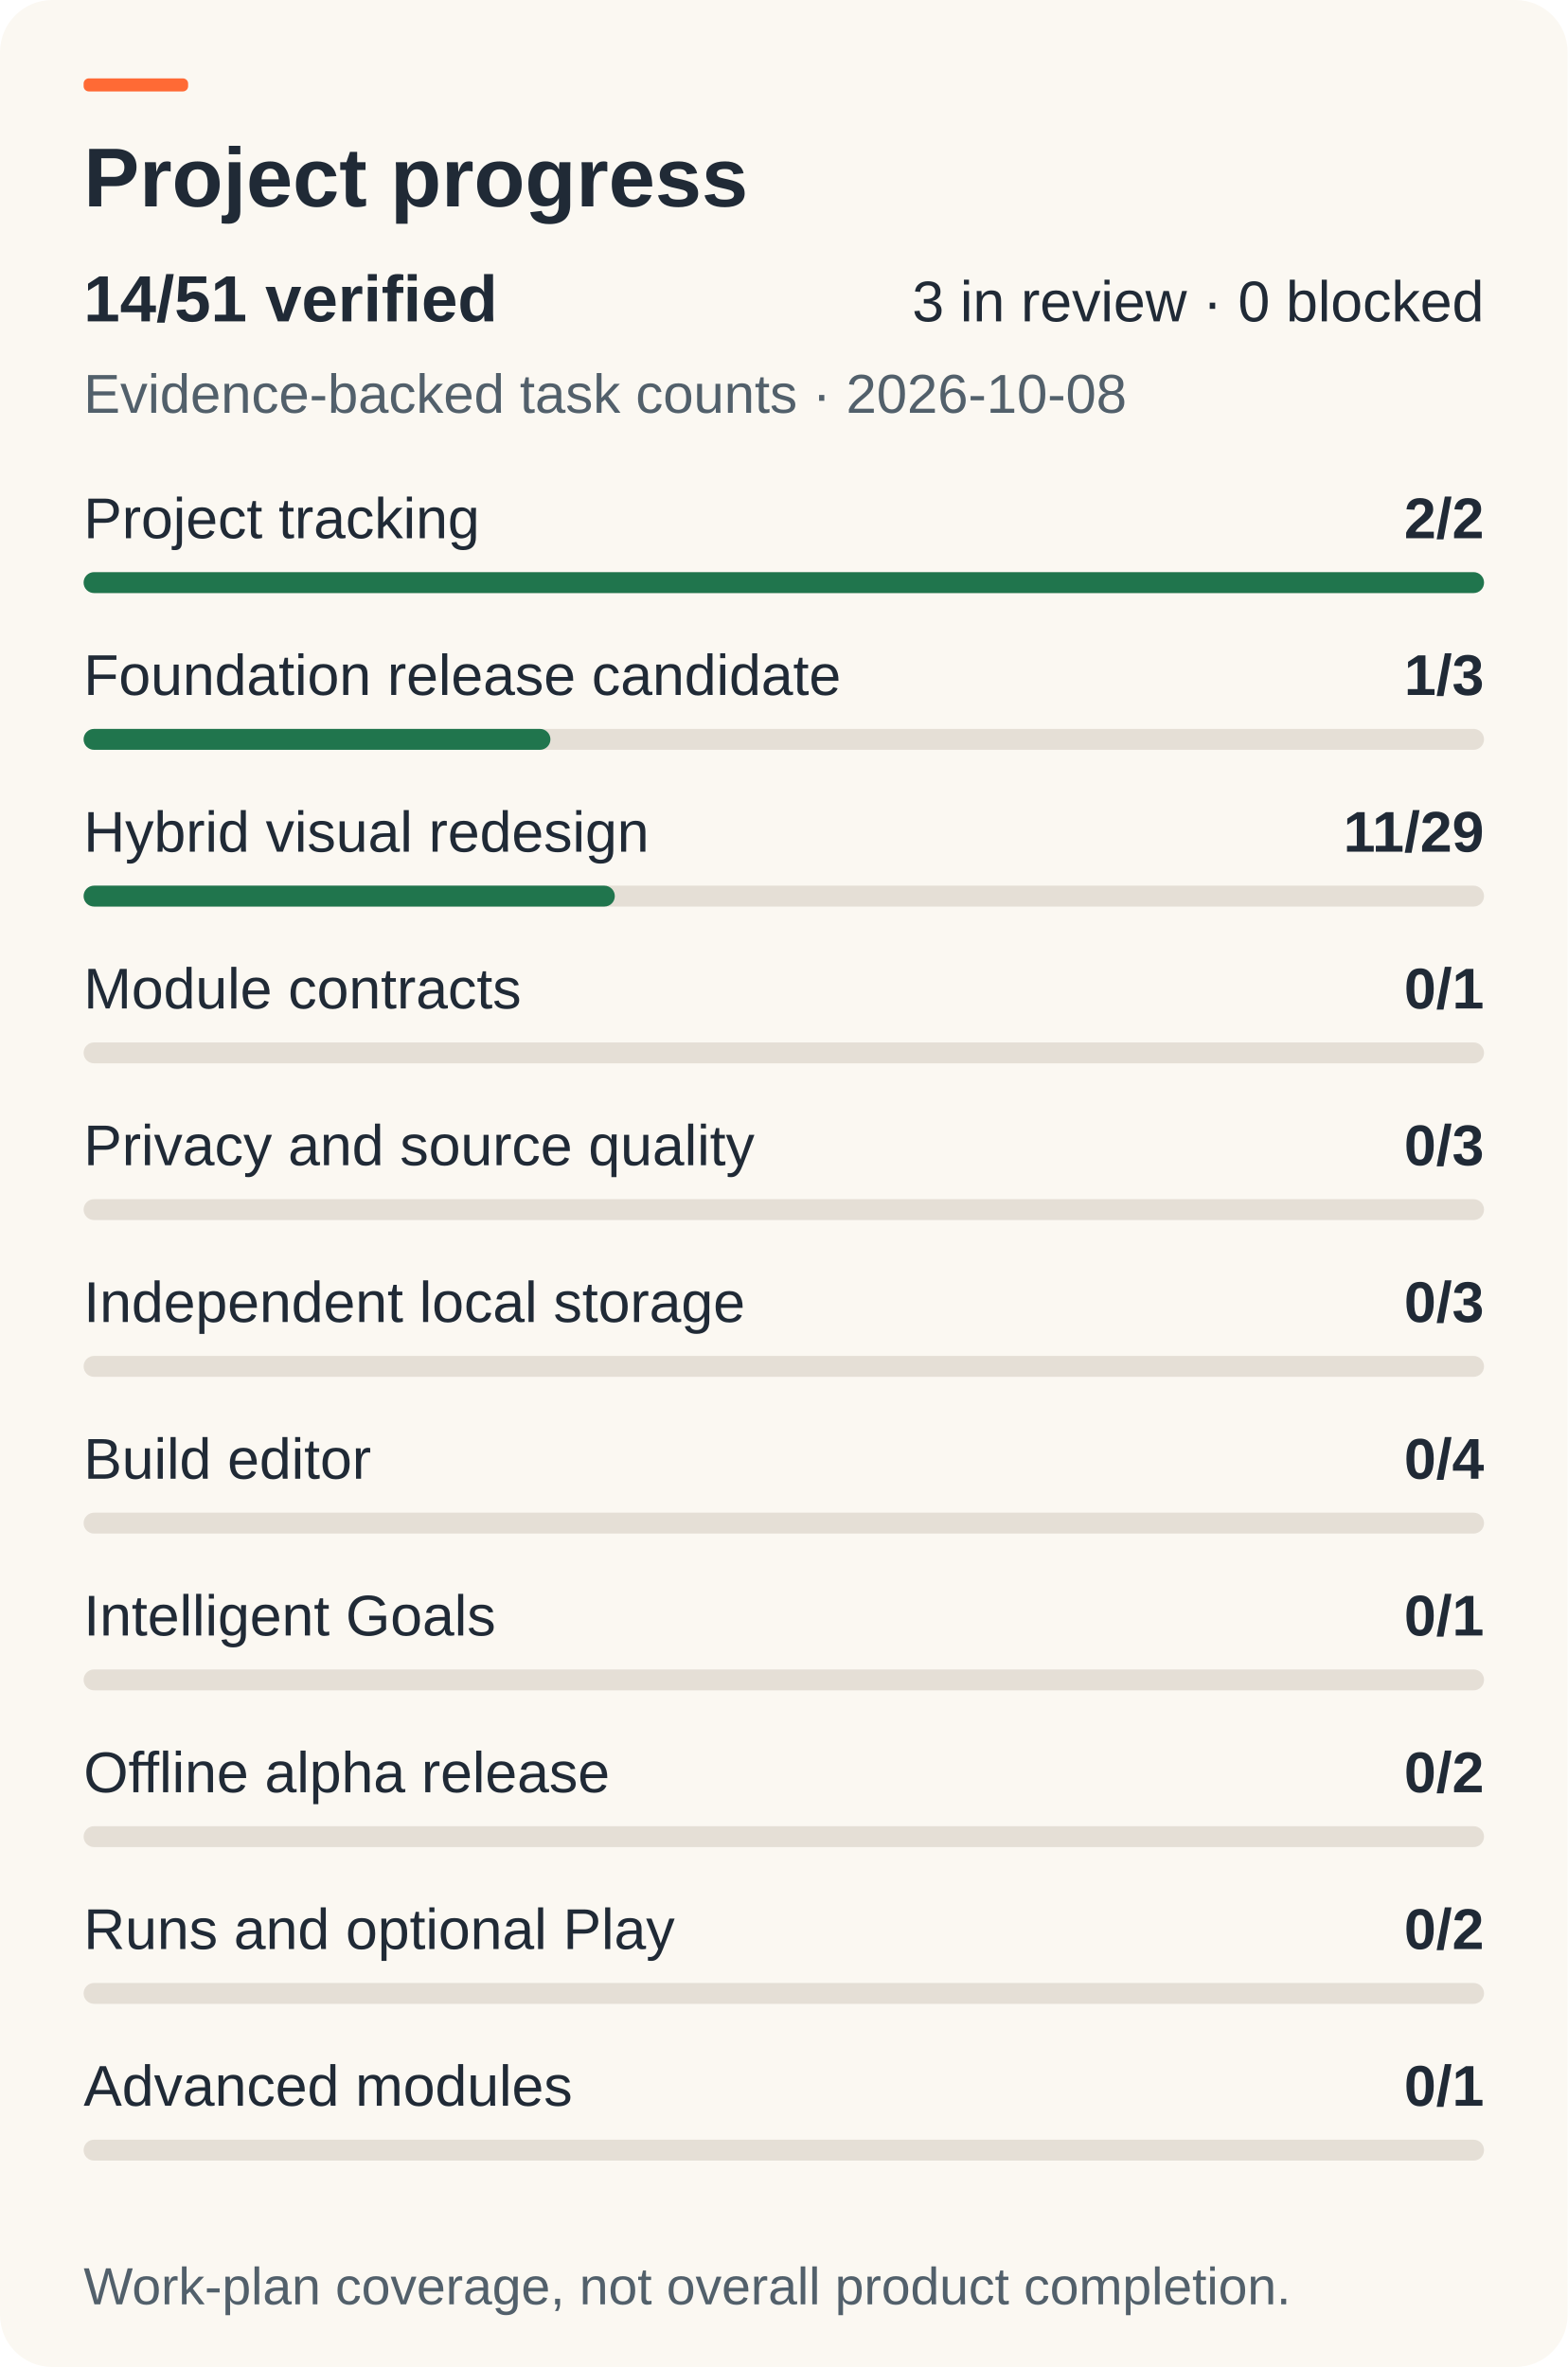
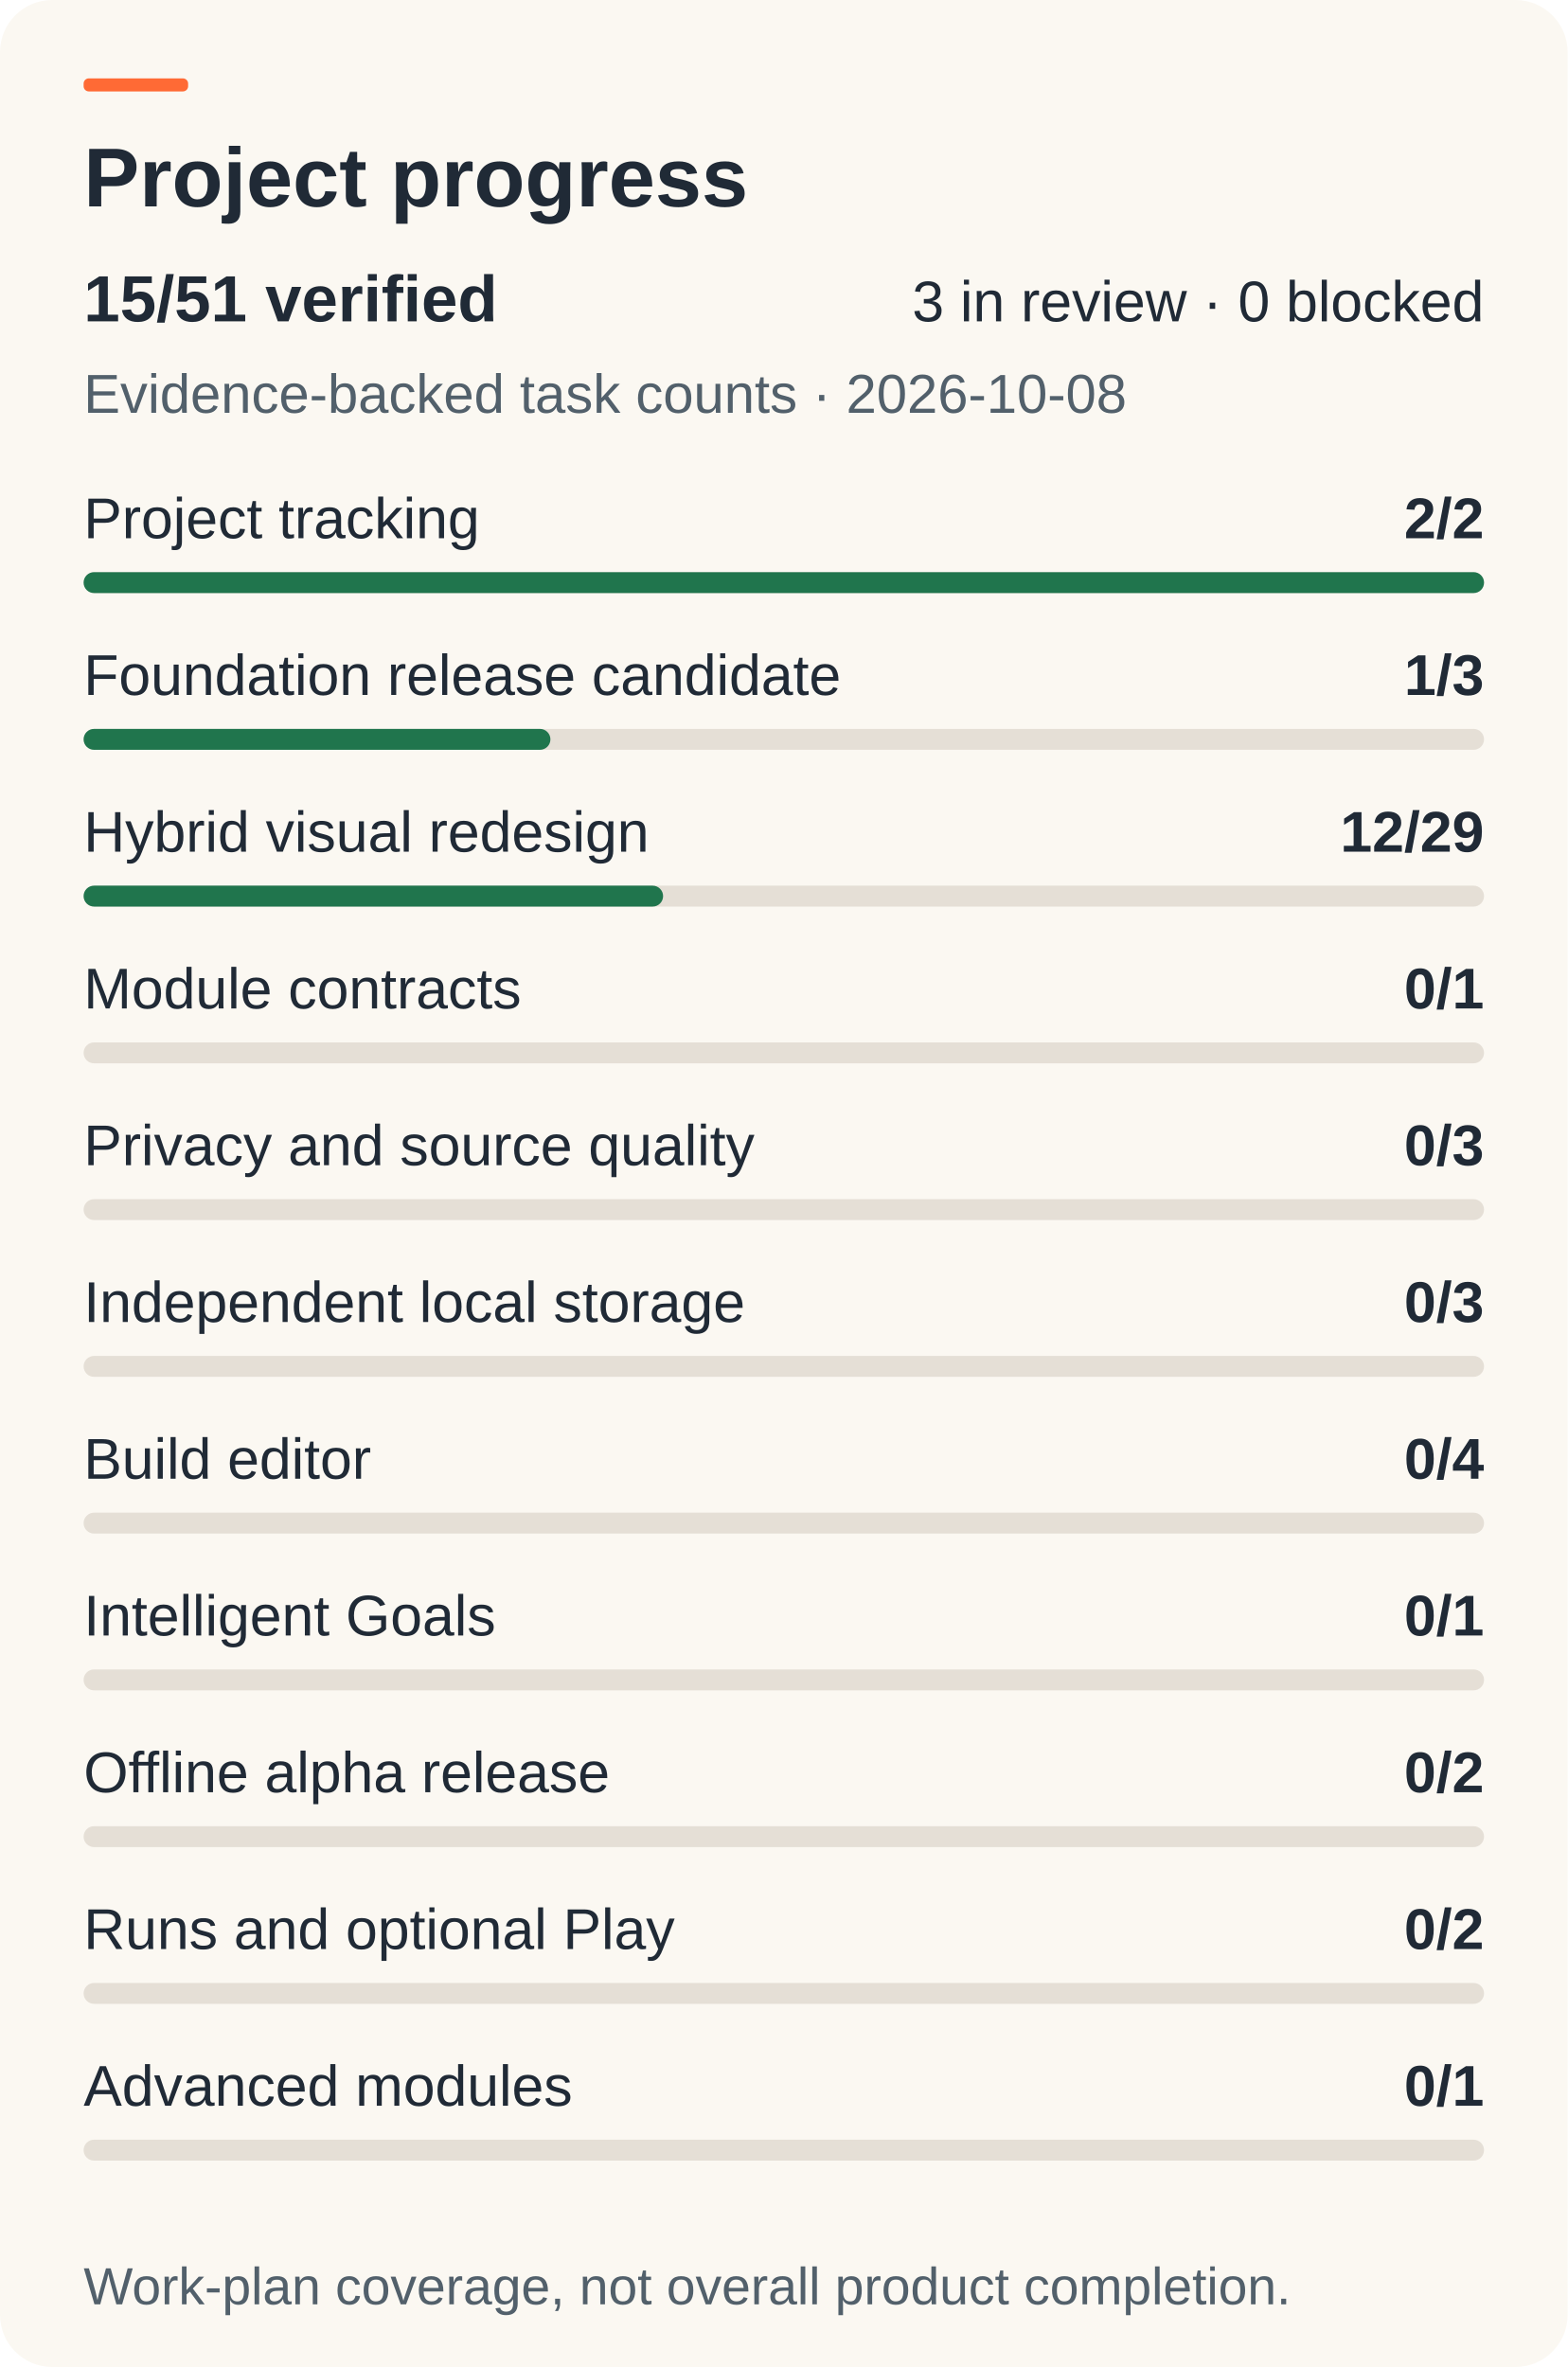
<svg xmlns="http://www.w3.org/2000/svg" width="600" height="906" viewBox="0 0 600 906" role="img" aria-labelledby="title description">
  <rect width="600" height="906" rx="20" fill="#FBF8F2" />
  <g font-family="Arial, sans-serif" fill="#202A36">
    <rect x="32" y="30" width="40" height="5" rx="2" fill="#FF6A35" />
    <text x="32" y="79" font-size="32" font-weight="700">Project progress</text>
-     <text x="32" y="123" font-size="25" font-weight="700">14/51 verified</text>
+     <text x="32" y="123" font-size="25" font-weight="700">15/51 verified</text>
    <text x="568" y="123" text-anchor="end" font-size="22">3 in review · 0 blocked</text>
    <text x="32" y="158" font-size="21" fill="#52606B">Evidence-backed task counts · 2026-10-08</text>
    <text x="32" y="206" font-size="22">Project tracking</text>
    <text x="568" y="206" text-anchor="end" font-size="22" font-weight="700">2/2</text>
    <rect x="32" y="219" width="536" height="8" rx="4" fill="#E5DFD6" />
    <rect x="32" y="219" width="536" height="8" rx="4" fill="#20754D" />
    <text x="32" y="266" font-size="22">Foundation release candidate</text>
    <text x="568" y="266" text-anchor="end" font-size="22" font-weight="700">1/3</text>
    <rect x="32" y="279" width="536" height="8" rx="4" fill="#E5DFD6" />
    <rect x="32" y="279" width="178.667" height="8" rx="4" fill="#20754D" />
    <text x="32" y="326" font-size="22">Hybrid visual redesign</text>
-     <text x="568" y="326" text-anchor="end" font-size="22" font-weight="700">11/29</text>
+     <text x="568" y="326" text-anchor="end" font-size="22" font-weight="700">12/29</text>
    <rect x="32" y="339" width="536" height="8" rx="4" fill="#E5DFD6" />
-     <rect x="32" y="339" width="203.31" height="8" rx="4" fill="#20754D" />
+     <rect x="32" y="339" width="221.793" height="8" rx="4" fill="#20754D" />
    <text x="32" y="386" font-size="22">Module contracts</text>
    <text x="568" y="386" text-anchor="end" font-size="22" font-weight="700">0/1</text>
    <rect x="32" y="399" width="536" height="8" rx="4" fill="#E5DFD6" />
    <text x="32" y="446" font-size="22">Privacy and source quality</text>
    <text x="568" y="446" text-anchor="end" font-size="22" font-weight="700">0/3</text>
    <rect x="32" y="459" width="536" height="8" rx="4" fill="#E5DFD6" />
    <text x="32" y="506" font-size="22">Independent local storage</text>
    <text x="568" y="506" text-anchor="end" font-size="22" font-weight="700">0/3</text>
    <rect x="32" y="519" width="536" height="8" rx="4" fill="#E5DFD6" />
    <text x="32" y="566" font-size="22">Build editor</text>
    <text x="568" y="566" text-anchor="end" font-size="22" font-weight="700">0/4</text>
    <rect x="32" y="579" width="536" height="8" rx="4" fill="#E5DFD6" />
    <text x="32" y="626" font-size="22">Intelligent Goals</text>
    <text x="568" y="626" text-anchor="end" font-size="22" font-weight="700">0/1</text>
    <rect x="32" y="639" width="536" height="8" rx="4" fill="#E5DFD6" />
    <text x="32" y="686" font-size="22">Offline alpha release</text>
    <text x="568" y="686" text-anchor="end" font-size="22" font-weight="700">0/2</text>
    <rect x="32" y="699" width="536" height="8" rx="4" fill="#E5DFD6" />
    <text x="32" y="746" font-size="22">Runs and optional Play</text>
    <text x="568" y="746" text-anchor="end" font-size="22" font-weight="700">0/2</text>
    <rect x="32" y="759" width="536" height="8" rx="4" fill="#E5DFD6" />
    <text x="32" y="806" font-size="22">Advanced modules</text>
    <text x="568" y="806" text-anchor="end" font-size="22" font-weight="700">0/1</text>
    <rect x="32" y="819" width="536" height="8" rx="4" fill="#E5DFD6" />
    <text x="32" y="882" font-size="20" fill="#52606B">Work-plan coverage, not overall product completion.</text>
  </g>
</svg>
